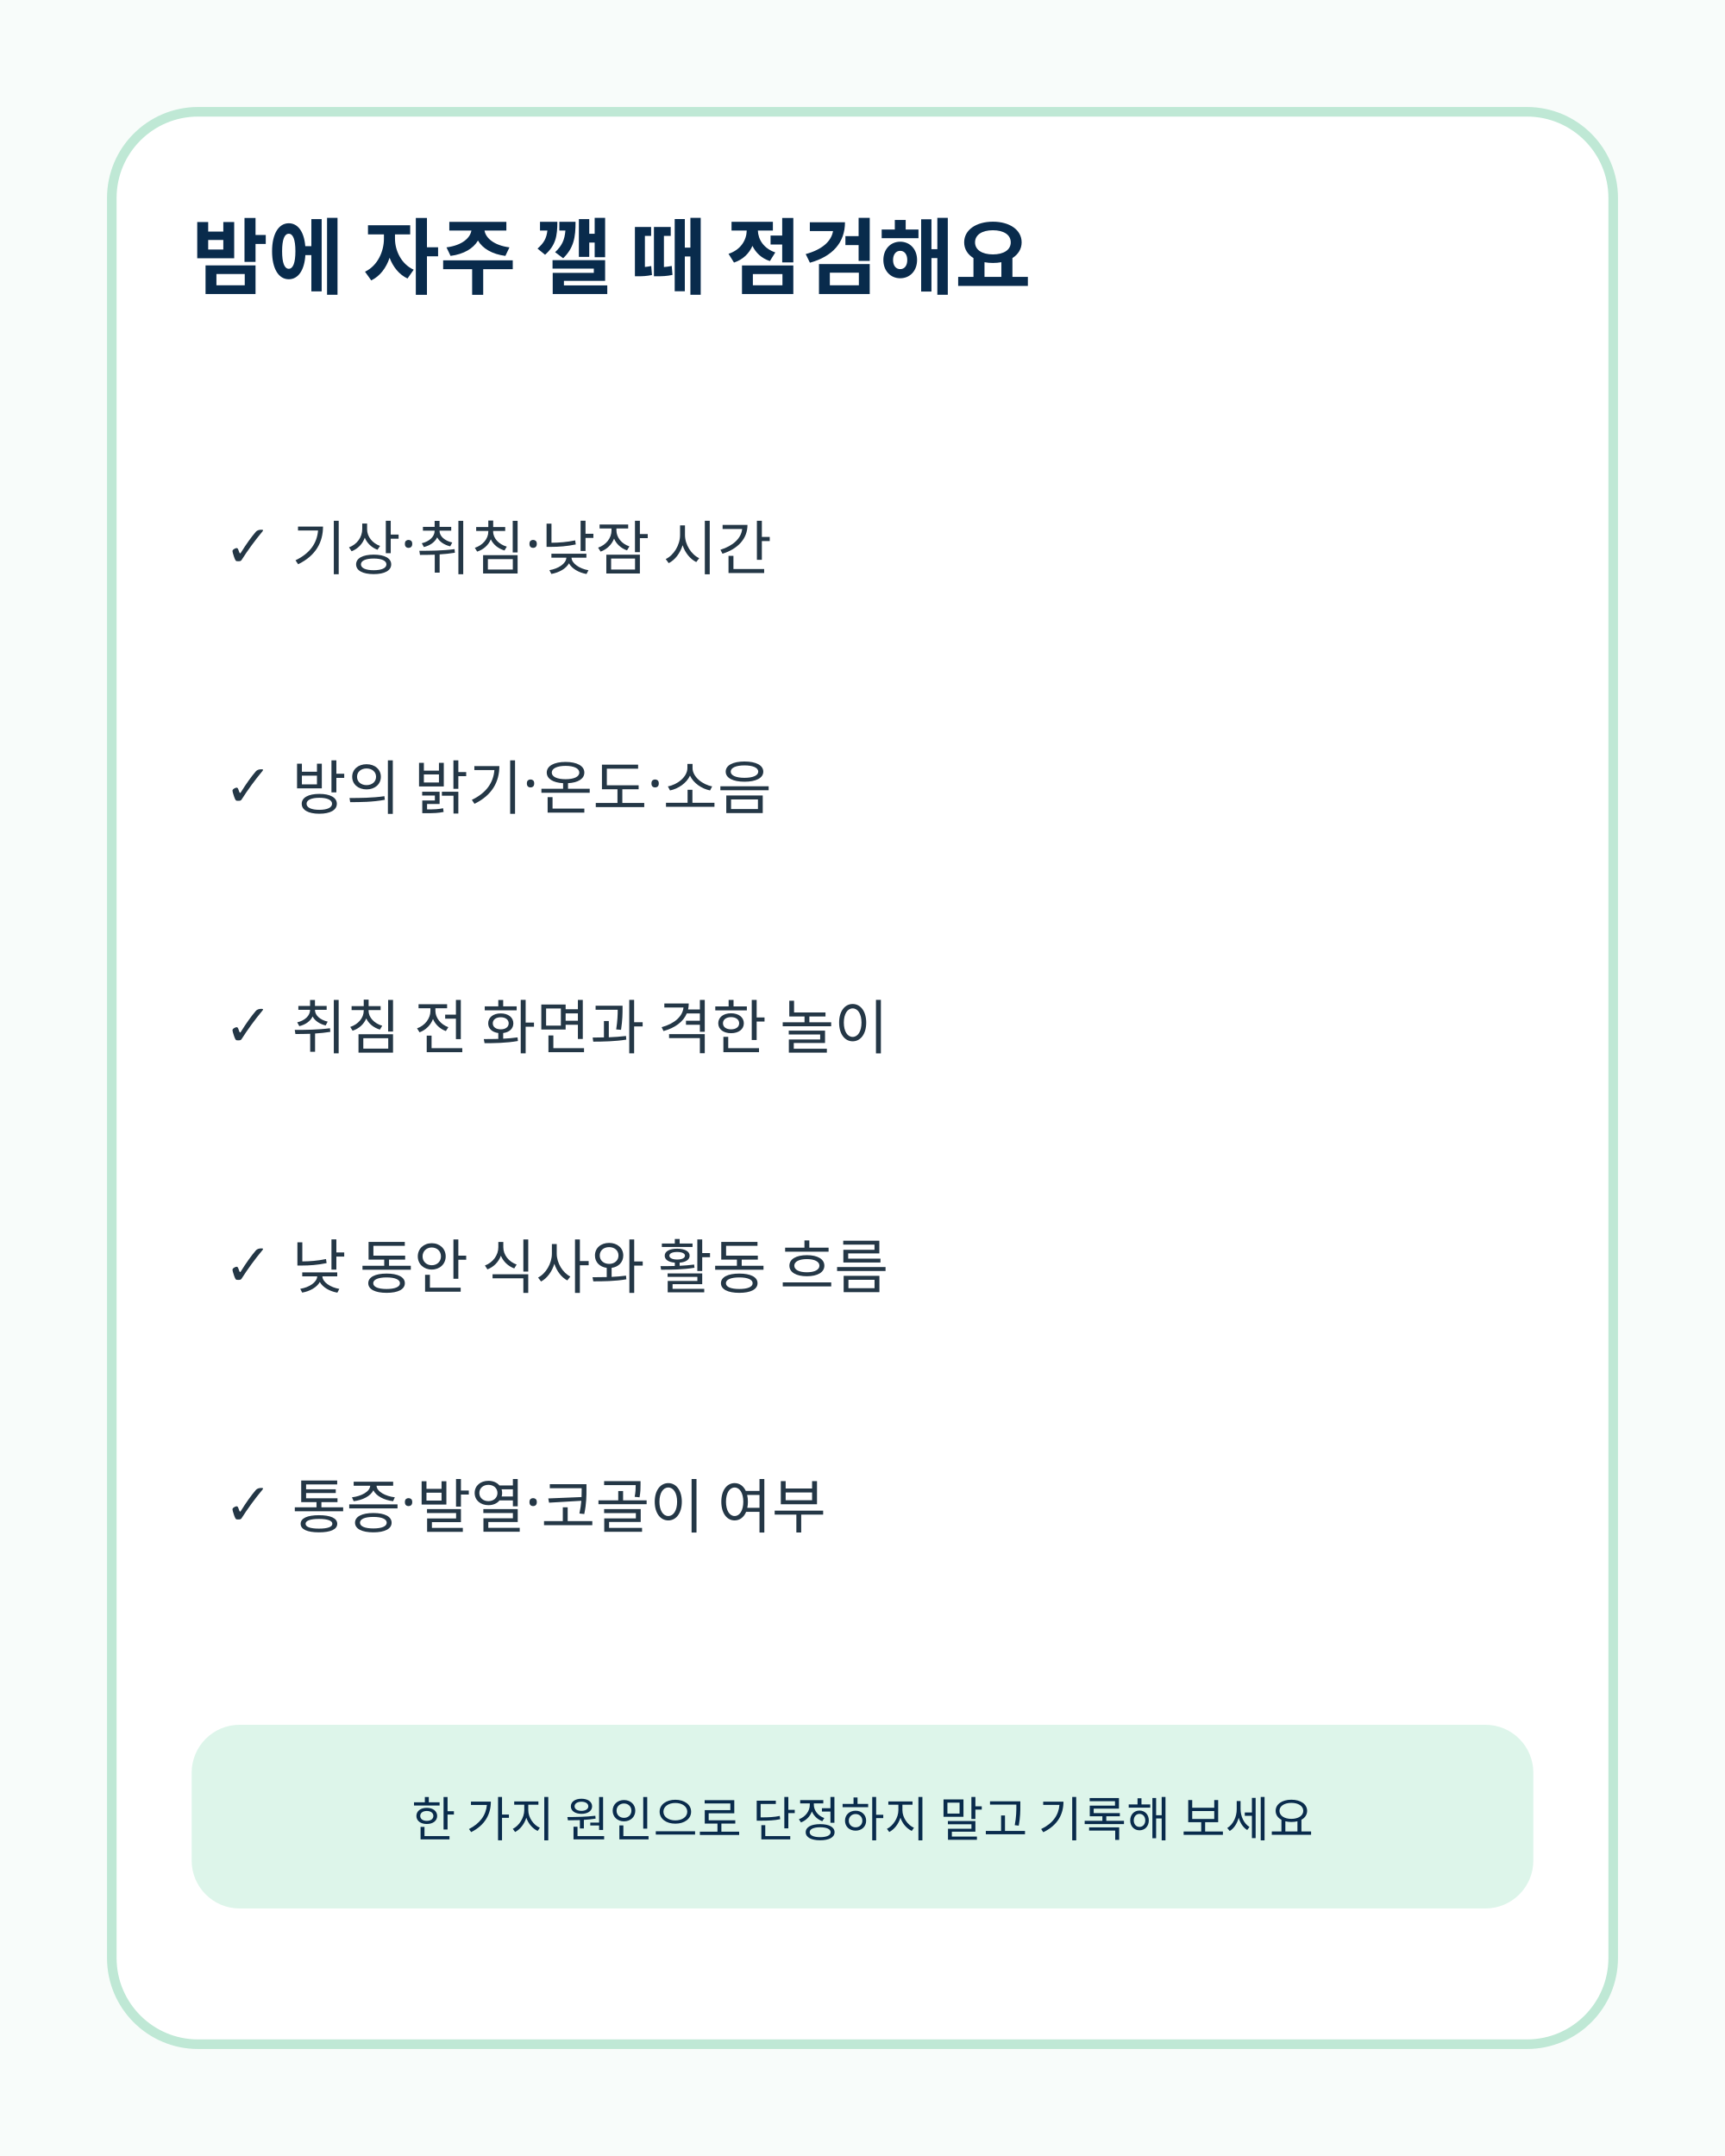
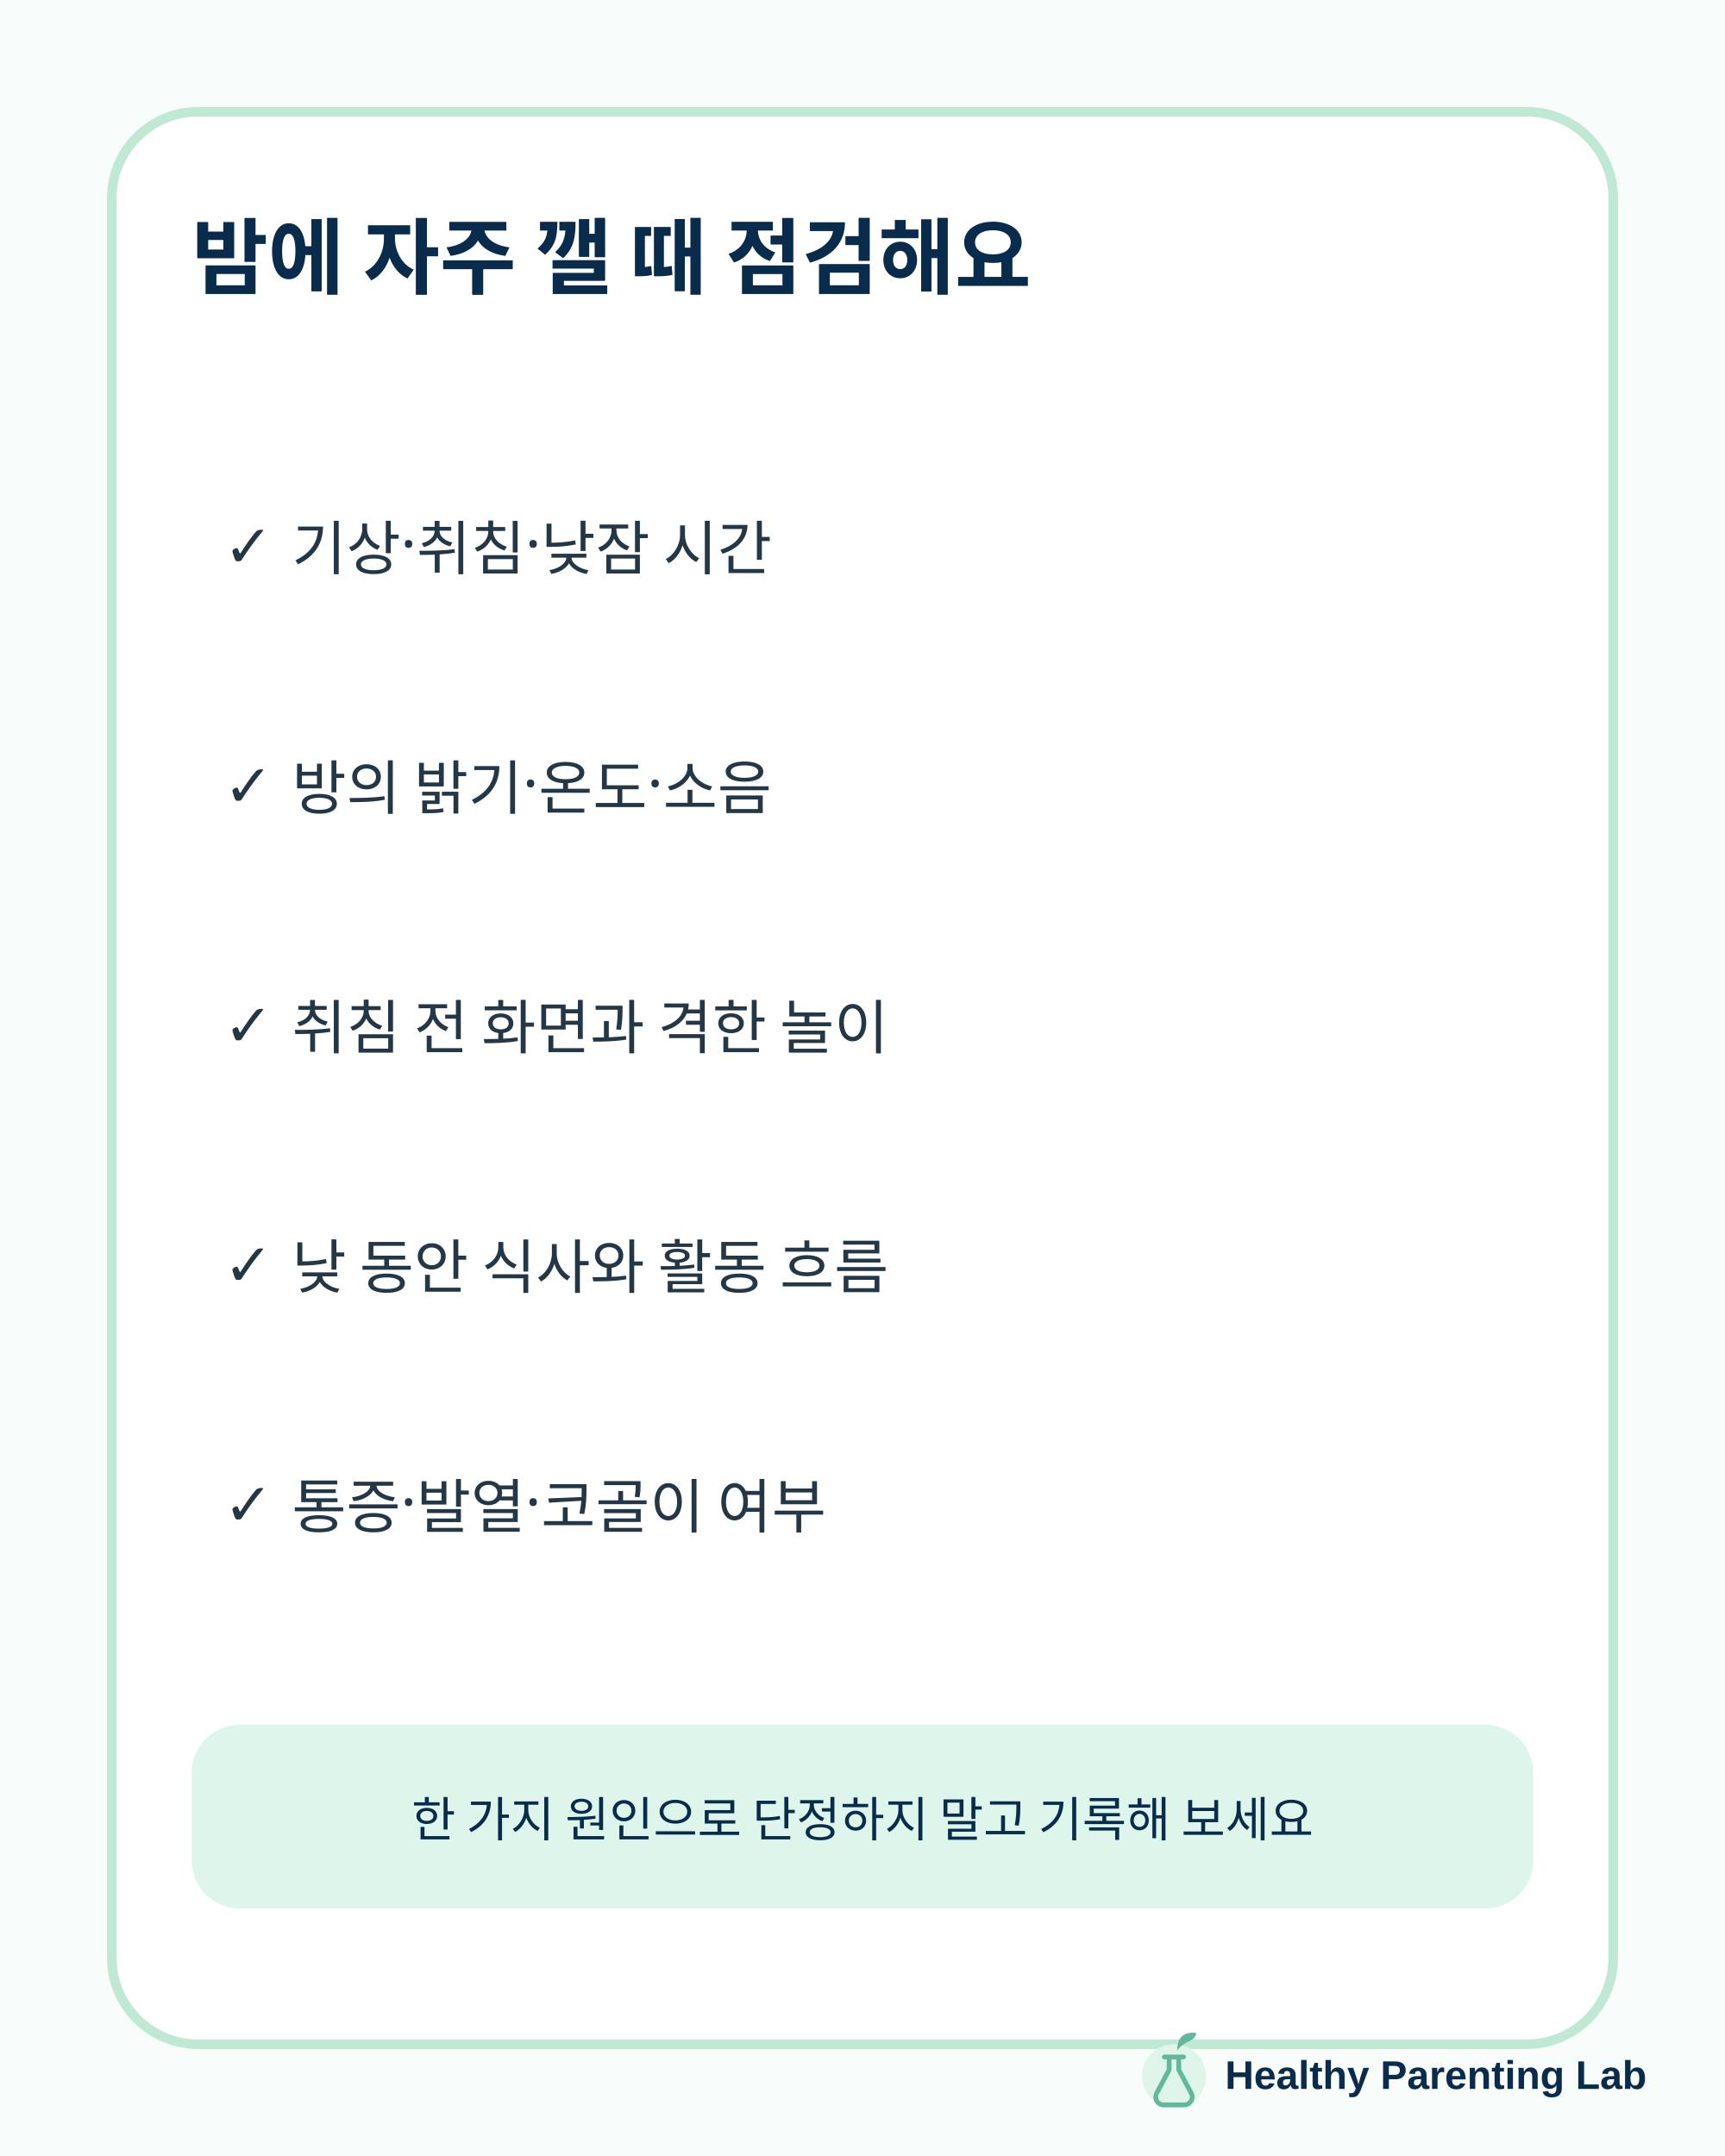
<svg xmlns="http://www.w3.org/2000/svg" width="1080" height="1350">
  <rect width="1080" height="1350" fill="#F8FCFA" />
  <rect x="70" y="70" width="940" height="1210" rx="54" fill="#fff" stroke="#BFE8D5" stroke-width="6" />
  <text x="120" y="180" font-family="sans-serif" font-size="52" font-weight="700" fill="#092B4C">밤에 자주 깰 때 점검해요</text>
  <g font-family="sans-serif" font-size="37" fill="#243746">
    <text x="140" y="355">✓ 기상·취침·낮잠 시간</text>
    <text x="140" y="505">✓ 방의 밝기·온도·소음</text>
    <text x="140" y="655">✓ 취침 전 화면과 격한 놀이</text>
    <text x="140" y="805">✓ 낮 동안 식사와 활동 흐름</text>
    <text x="140" y="955">✓ 통증·발열·코골이 여부</text>
  </g>
  <rect x="120" y="1080" width="840" height="115" rx="30" fill="#DDF5EA" />
  <text x="540" y="1150" text-anchor="middle" font-family="sans-serif" font-size="30" fill="#092B4C">한 가지 원인으로 단정하지 말고 기록해 보세요</text>
+   <g aria-label="Healthy Parenting Lab" transform="translate(735 1300)">
+     <circle cx="0" cy="0" r="20" fill="#DFF5EA" />
+     <path d="M-6 -12h12M-3 -12v8l-8 15a5 5 0 0 0 4 7H7a5 5 0 0 0 4-7L3-4v-8" fill="none" stroke="#63B79D" stroke-width="3" stroke-linecap="round" stroke-linejoin="round" />
+     <path d="M2 -16c5-7 11-5 12-11-7-1-12 2-12 11Z" fill="#63B79D" />
+     <text x="32" y="8" font-family="Arial, sans-serif" font-size="25" font-weight="700" fill="#092B4C">Healthy Parenting Lab</text>
+   </g>
</svg>
